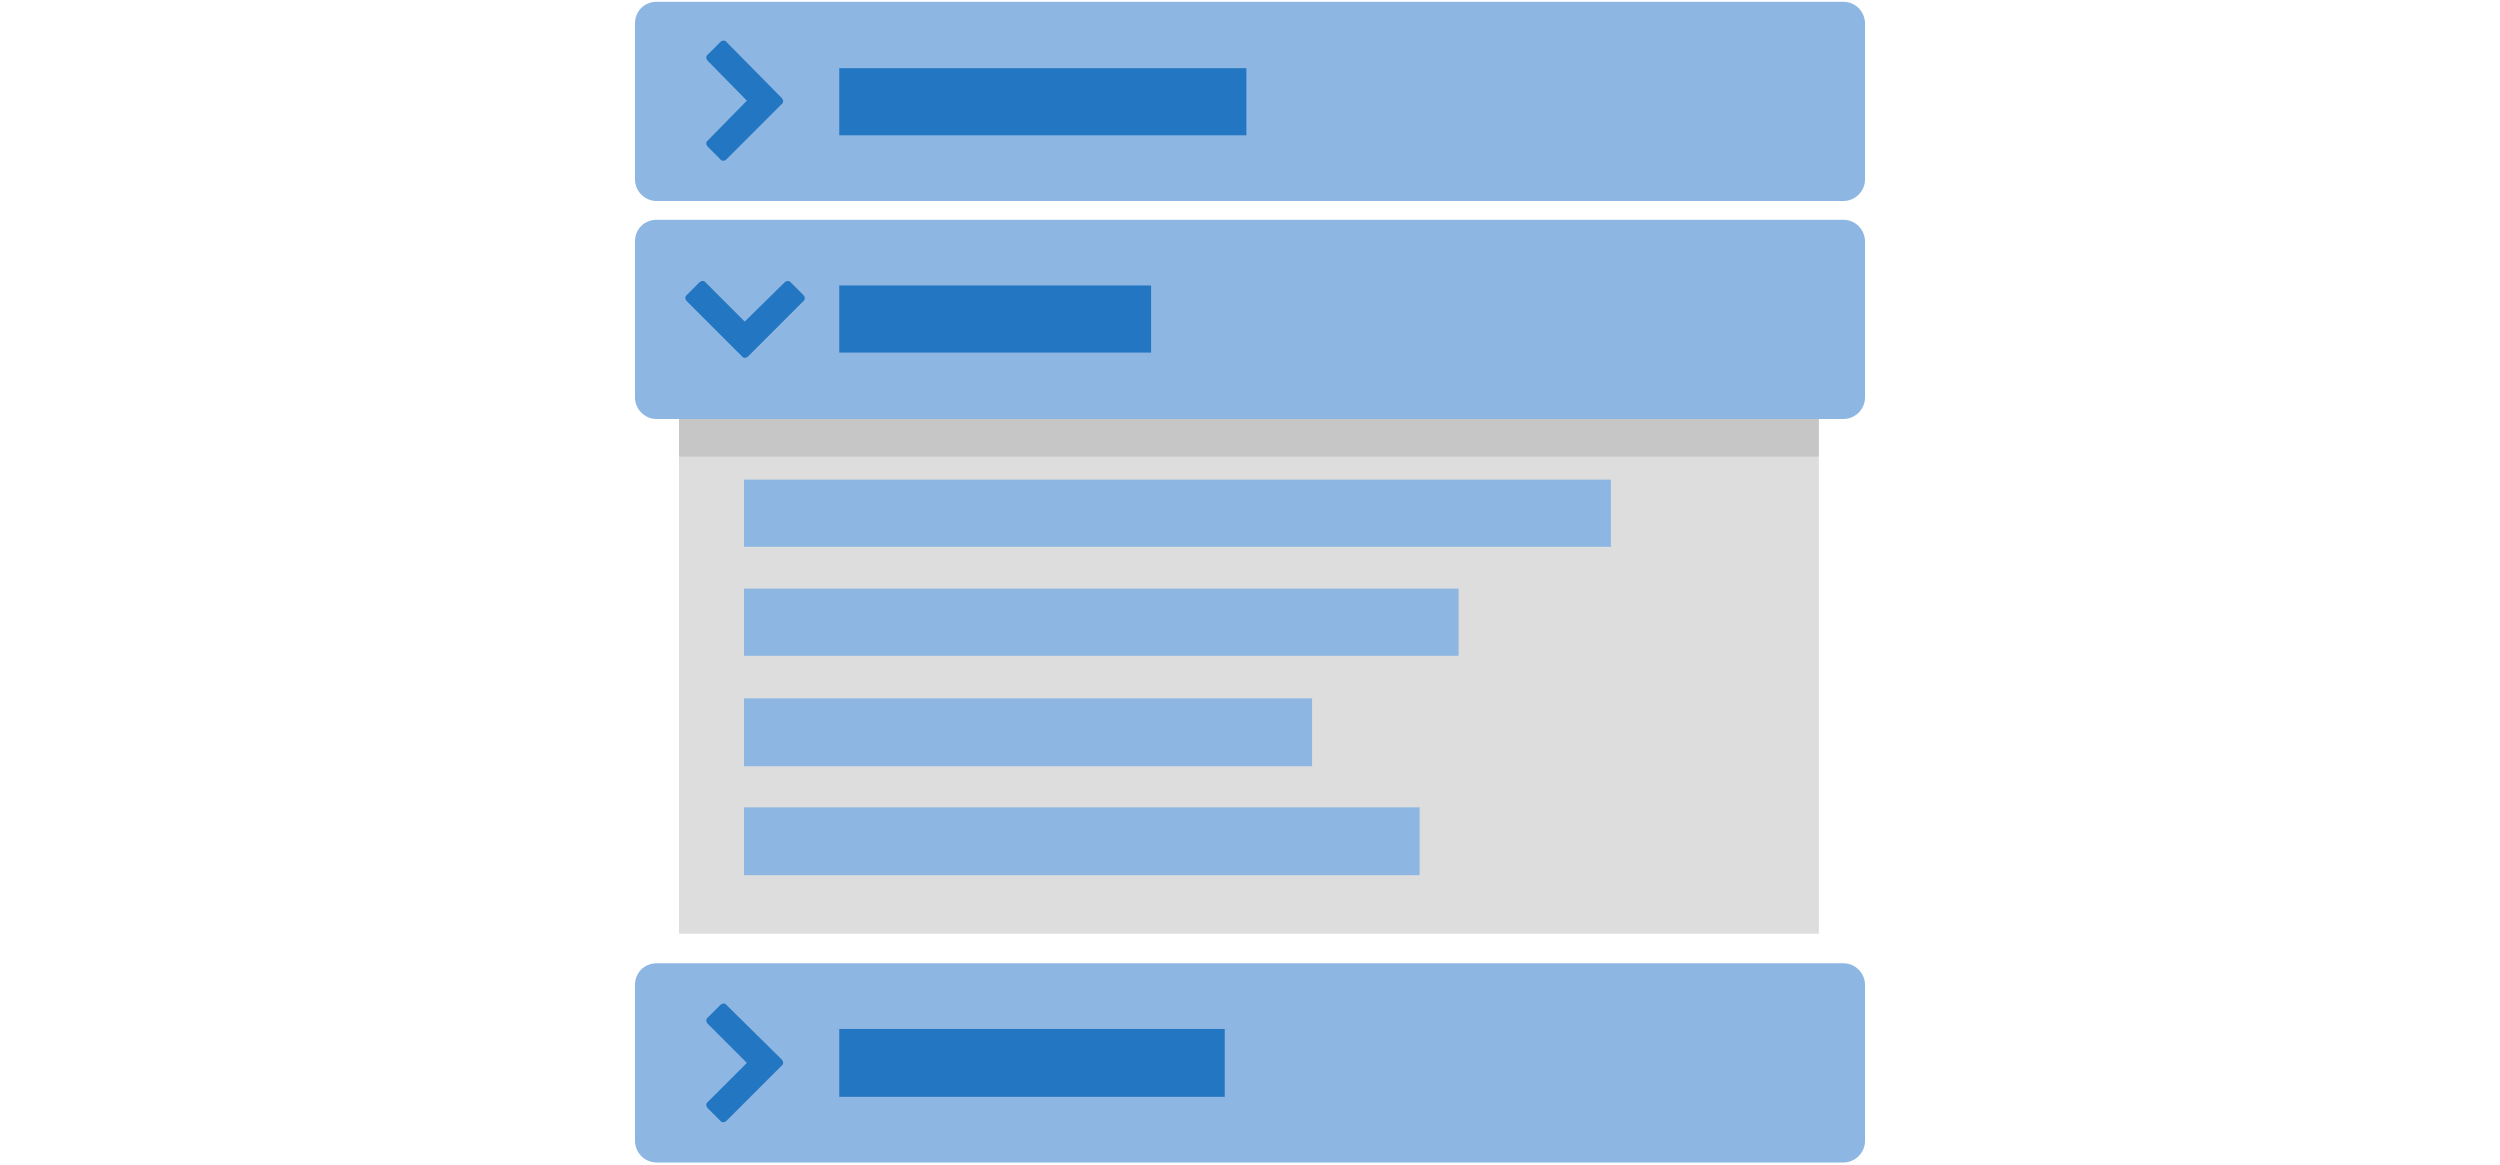
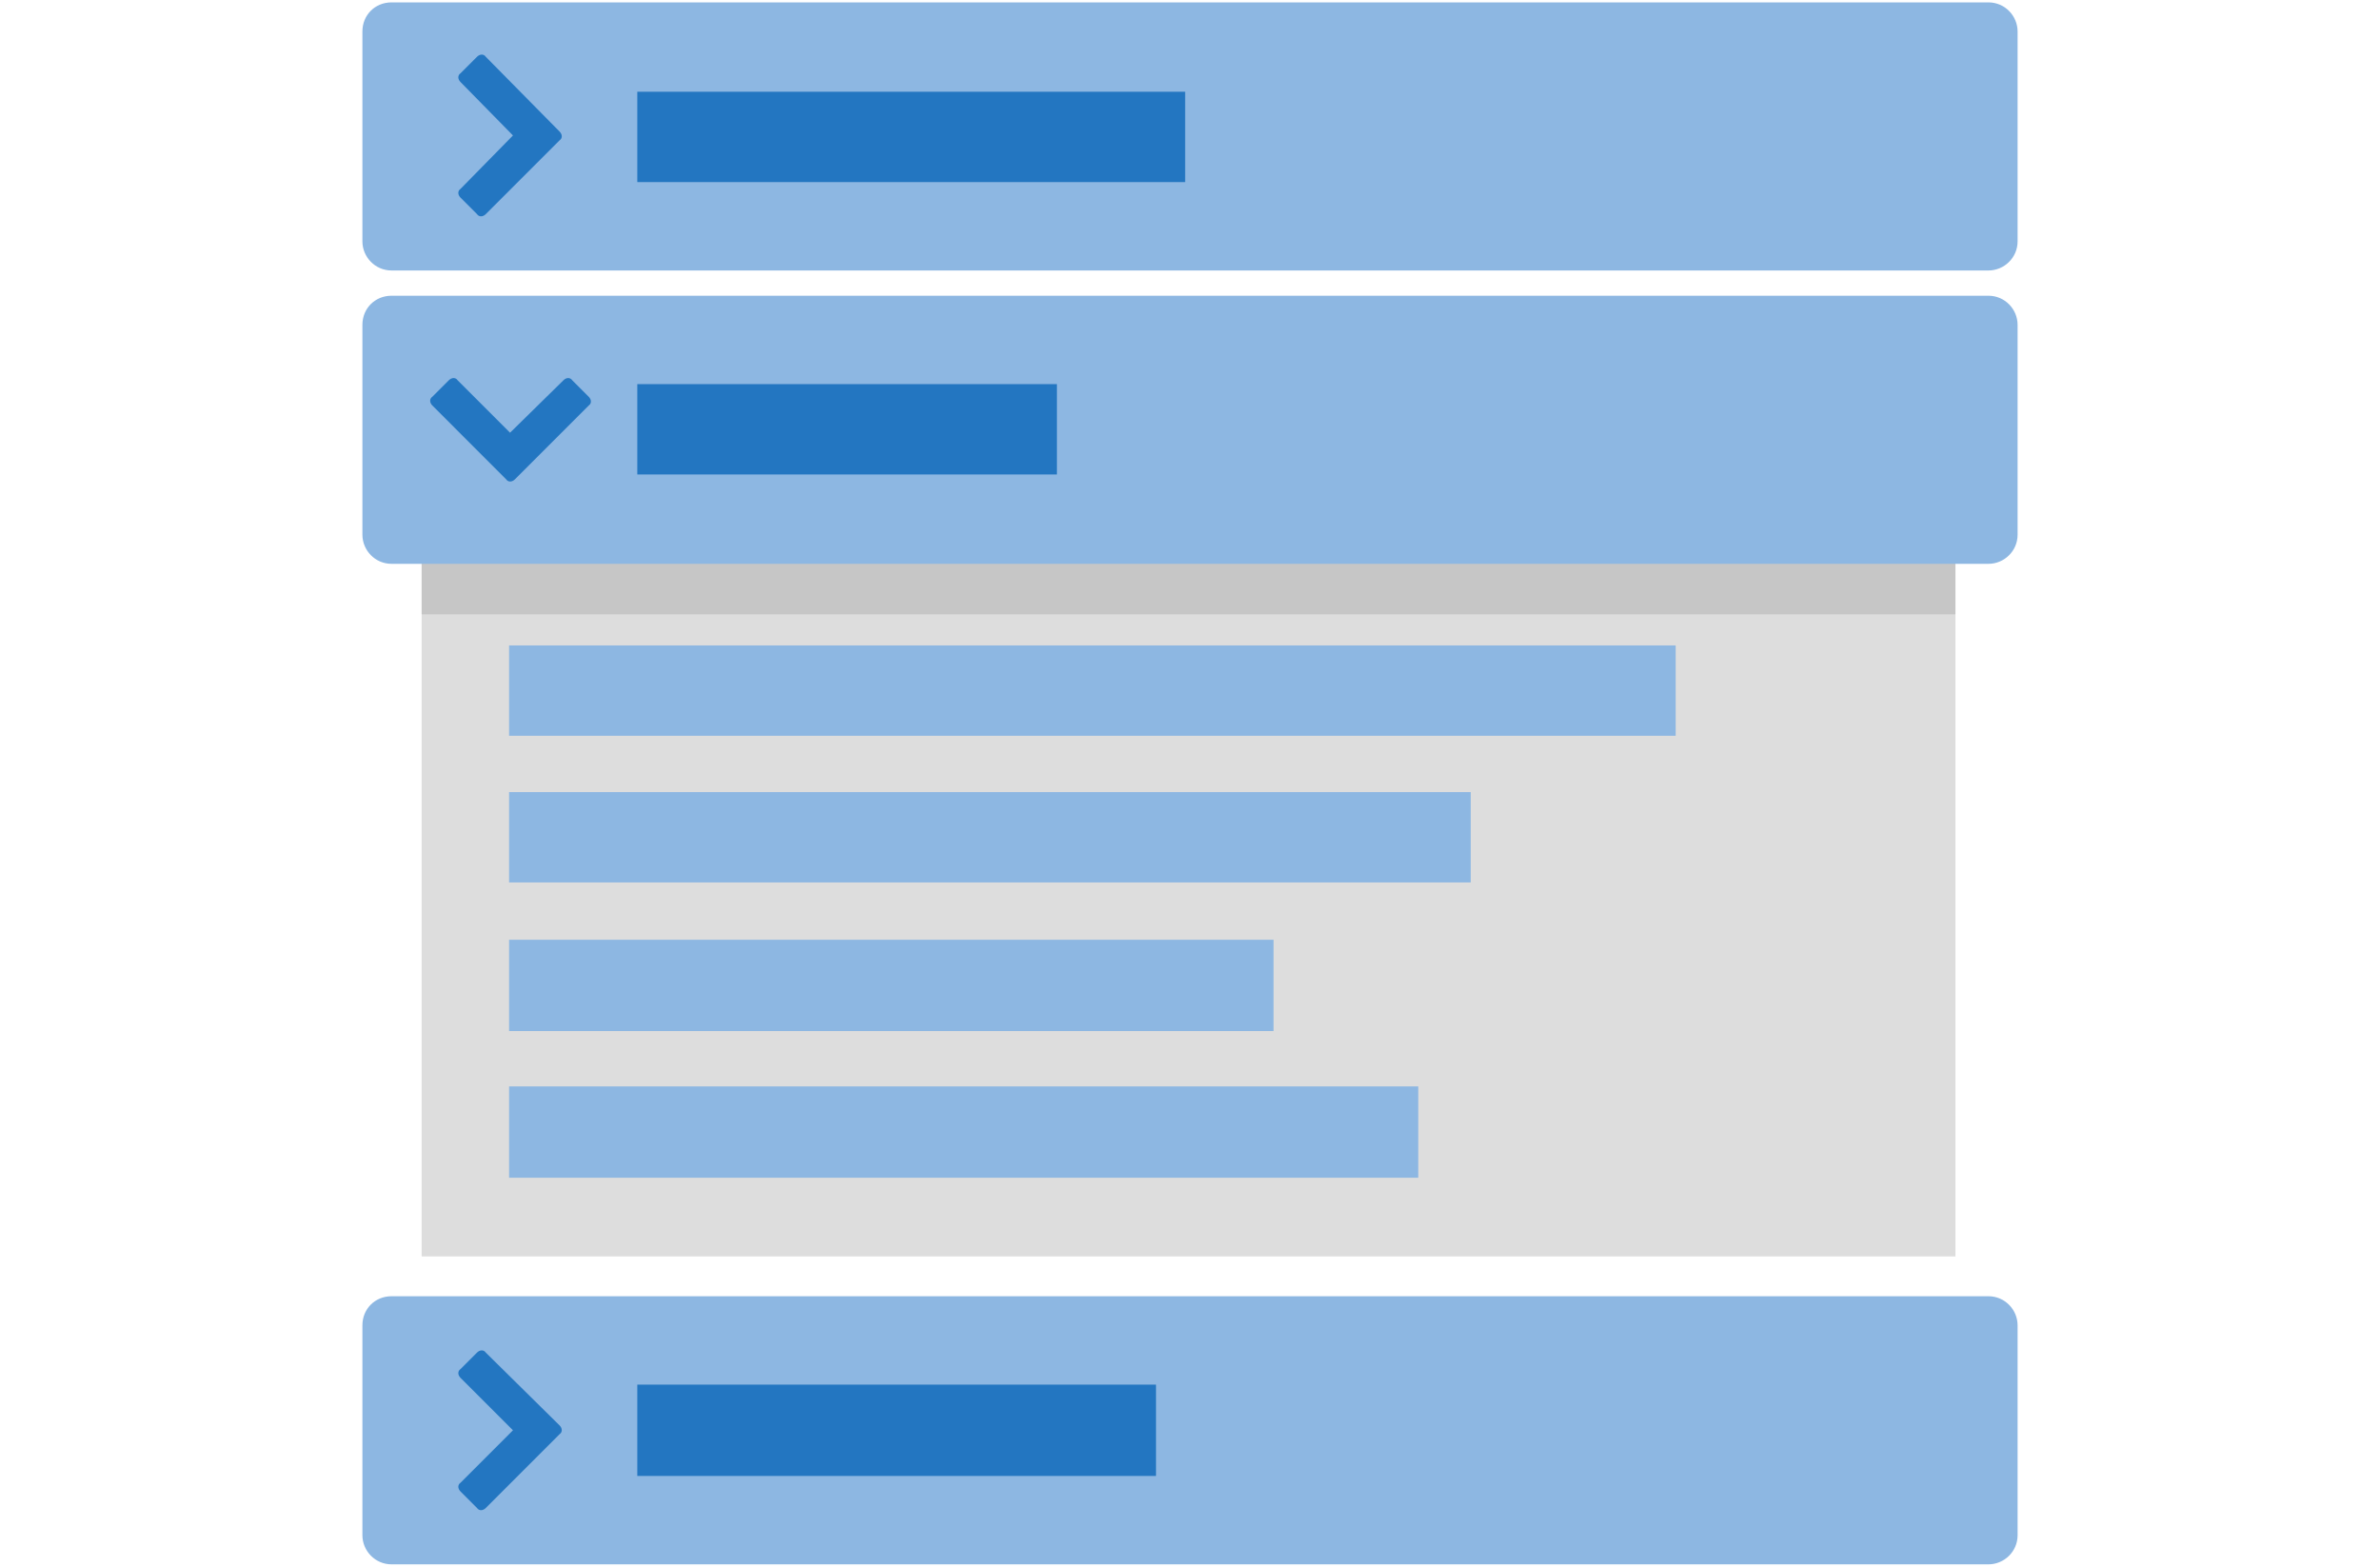
- <svg xmlns="http://www.w3.org/2000/svg" enable-background="new 0 0 4608 2146" height="2146" viewBox="0 0 4608 2146" width="4608">
+ <svg xmlns="http://www.w3.org/2000/svg" enable-background="new 674 0 3260 2146" height="2146" viewBox="674 0 3260 2146" width="3260">
  <path d="m1251.562 665.864h2100.883v1055.097h-2100.883z" fill="#ddd" />
  <path d="m1251.562 665.864h2100.883v175.627h-2100.883z" fill="#c6c6c6" />
-   <path d="m1210.317 3.266h2187.367c22.617 0 39.914 18.628 39.914 39.917v287.39c0 22.618-18.627 39.916-39.914 39.916h-2187.367c-22.618 0-39.915-18.626-39.915-39.916v-287.39c0-22.62 17.297-39.917 39.915-39.917z" fill="#8db7e2" />
-   <path d="m1210.317 405.082h2187.367c22.617 0 39.914 18.628 39.914 39.917v287.391c0 22.618-18.627 39.915-39.914 39.915h-2187.367c-22.618 0-39.915-18.627-39.915-39.915v-287.391c0-22.621 17.297-39.917 39.915-39.917z" fill="#8db7e2" />
-   <path d="m1210.317 1775.512h2187.367c22.617 0 39.914 18.629 39.914 39.914v287.393c0 22.619-18.627 39.916-39.914 39.916h-2187.367c-22.618 0-39.915-18.629-39.915-39.916v-287.393c0-22.617 17.297-39.914 39.915-39.914z" fill="#8db7e2" />
-   <path d="m1546.937 1896.588h710.495v125.068h-710.495z" fill="#2376c1" />
-   <path d="m1546.937 526.158h574.783v123.739h-574.783z" fill="#2376c1" />
+   <path d="m1210.316 3.266h2187.367c22.617 0 39.914 18.628 39.914 39.917v287.39c0 22.618-18.627 39.916-39.914 39.916h-2187.366c-22.618 0-39.915-18.626-39.915-39.916v-287.39c0-22.62 17.297-39.917 39.914-39.917z" fill="#8db7e2" />
+   <path d="m1210.316 405.082h2187.367c22.617 0 39.914 18.628 39.914 39.917v287.391c0 22.618-18.627 39.915-39.914 39.915h-2187.366c-22.618 0-39.915-18.627-39.915-39.915v-287.391c0-22.621 17.297-39.917 39.914-39.917z" fill="#8db7e2" />
+   <path d="m1210.316 1775.512h2187.367c22.617 0 39.914 18.629 39.914 39.914v287.394c0 22.618-18.627 39.916-39.914 39.916h-2187.366c-22.618 0-39.915-18.629-39.915-39.916v-287.394c0-22.617 17.297-39.914 39.914-39.914z" fill="#8db7e2" />
+   <path d="m1546.938 1896.588h710.494v125.068h-710.494z" fill="#2376c1" />
+   <path d="m1546.938 526.158h574.782v123.739h-574.782z" fill="#2376c1" />
  <g fill="#8db7e2">
-     <path d="m1371.309 884.067h1597.949v123.738h-1597.949z" />
-     <path d="m1371.309 1084.975h1317.208v123.738h-1317.208z" />
+     <path d="m1371.309 884.067h1597.949v123.737h-1597.949z" />
+     <path d="m1371.309 1084.975h1317.209v123.738h-1317.209z" />
    <path d="m1371.309 1287.213h1047.115v125.066h-1047.115z" />
    <path d="m1371.309 1488.121h1245.361v125.066h-1245.361z" />
  </g>
-   <path d="m1546.937 125.674h750.411v123.737h-750.411z" fill="#2376c1" />
-   <path d="m1440.496 1952.471c3.992 3.992 3.992 9.314 0 11.975l-101.119 101.119c-3.993 3.992-9.314 3.992-11.975 0l-22.618-22.621c-3.992-3.988-3.992-9.311 0-11.971l71.847-71.85-71.847-71.848c-3.992-3.992-3.992-9.312 0-11.975l22.618-22.619c3.991-3.99 9.313-3.99 11.975 0z" fill="#2376c1" />
-   <path d="m1440.496 180.226c3.992 3.992 3.992 9.313 0 11.975l-101.119 101.118c-3.993 3.991-9.314 3.991-11.975 0l-22.618-22.618c-3.992-3.992-3.992-9.314 0-11.975l71.847-73.179-71.847-73.179c-3.992-3.992-3.992-9.312 0-11.975l22.618-22.618c3.991-3.992 9.313-3.992 11.975 0z" fill="#2376c1" />
-   <path d="m1379.292 656.549c-3.991 3.992-9.314 3.992-11.975 0l-101.12-101.119c-3.991-3.991-3.991-9.314 0-11.975l22.62-22.618c3.991-3.992 9.312-3.992 11.975 0l71.848 71.848 73.177-71.848c3.992-3.992 9.314-3.992 11.975 0l22.62 22.618c3.992 3.992 3.992 9.314 0 11.975z" fill="#2376c1" />
+   <path d="m1546.938 125.674h750.41v123.737h-750.41z" fill="#2376c1" />
+   <path d="m1440.496 1952.471c3.992 3.992 3.992 9.314 0 11.976l-101.119 101.118c-3.993 3.992-9.314 3.992-11.975 0l-22.618-22.62c-3.992-3.988-3.992-9.312 0-11.972l71.847-71.85-71.847-71.848c-3.992-3.992-3.992-9.312 0-11.976l22.618-22.619c3.99-3.989 9.312-3.989 11.975 0z" fill="#2376c1" />
+   <path d="m1440.496 180.226c3.992 3.992 3.992 9.313 0 11.975l-101.119 101.118c-3.993 3.991-9.314 3.991-11.975 0l-22.618-22.618c-3.992-3.992-3.992-9.314 0-11.975l71.847-73.179-71.847-73.179c-3.992-3.992-3.992-9.312 0-11.975l22.618-22.618c3.99-3.992 9.312-3.992 11.975 0z" fill="#2376c1" />
+   <path d="m1379.292 656.549c-3.991 3.992-9.313 3.992-11.976 0l-101.119-101.119c-3.991-3.99-3.991-9.313 0-11.975l22.619-22.618c3.992-3.992 9.312-3.992 11.976 0l71.849 71.849 73.176-71.849c3.992-3.992 9.314-3.992 11.976 0l22.62 22.618c3.992 3.992 3.992 9.314 0 11.975z" fill="#2376c1" />
</svg>
